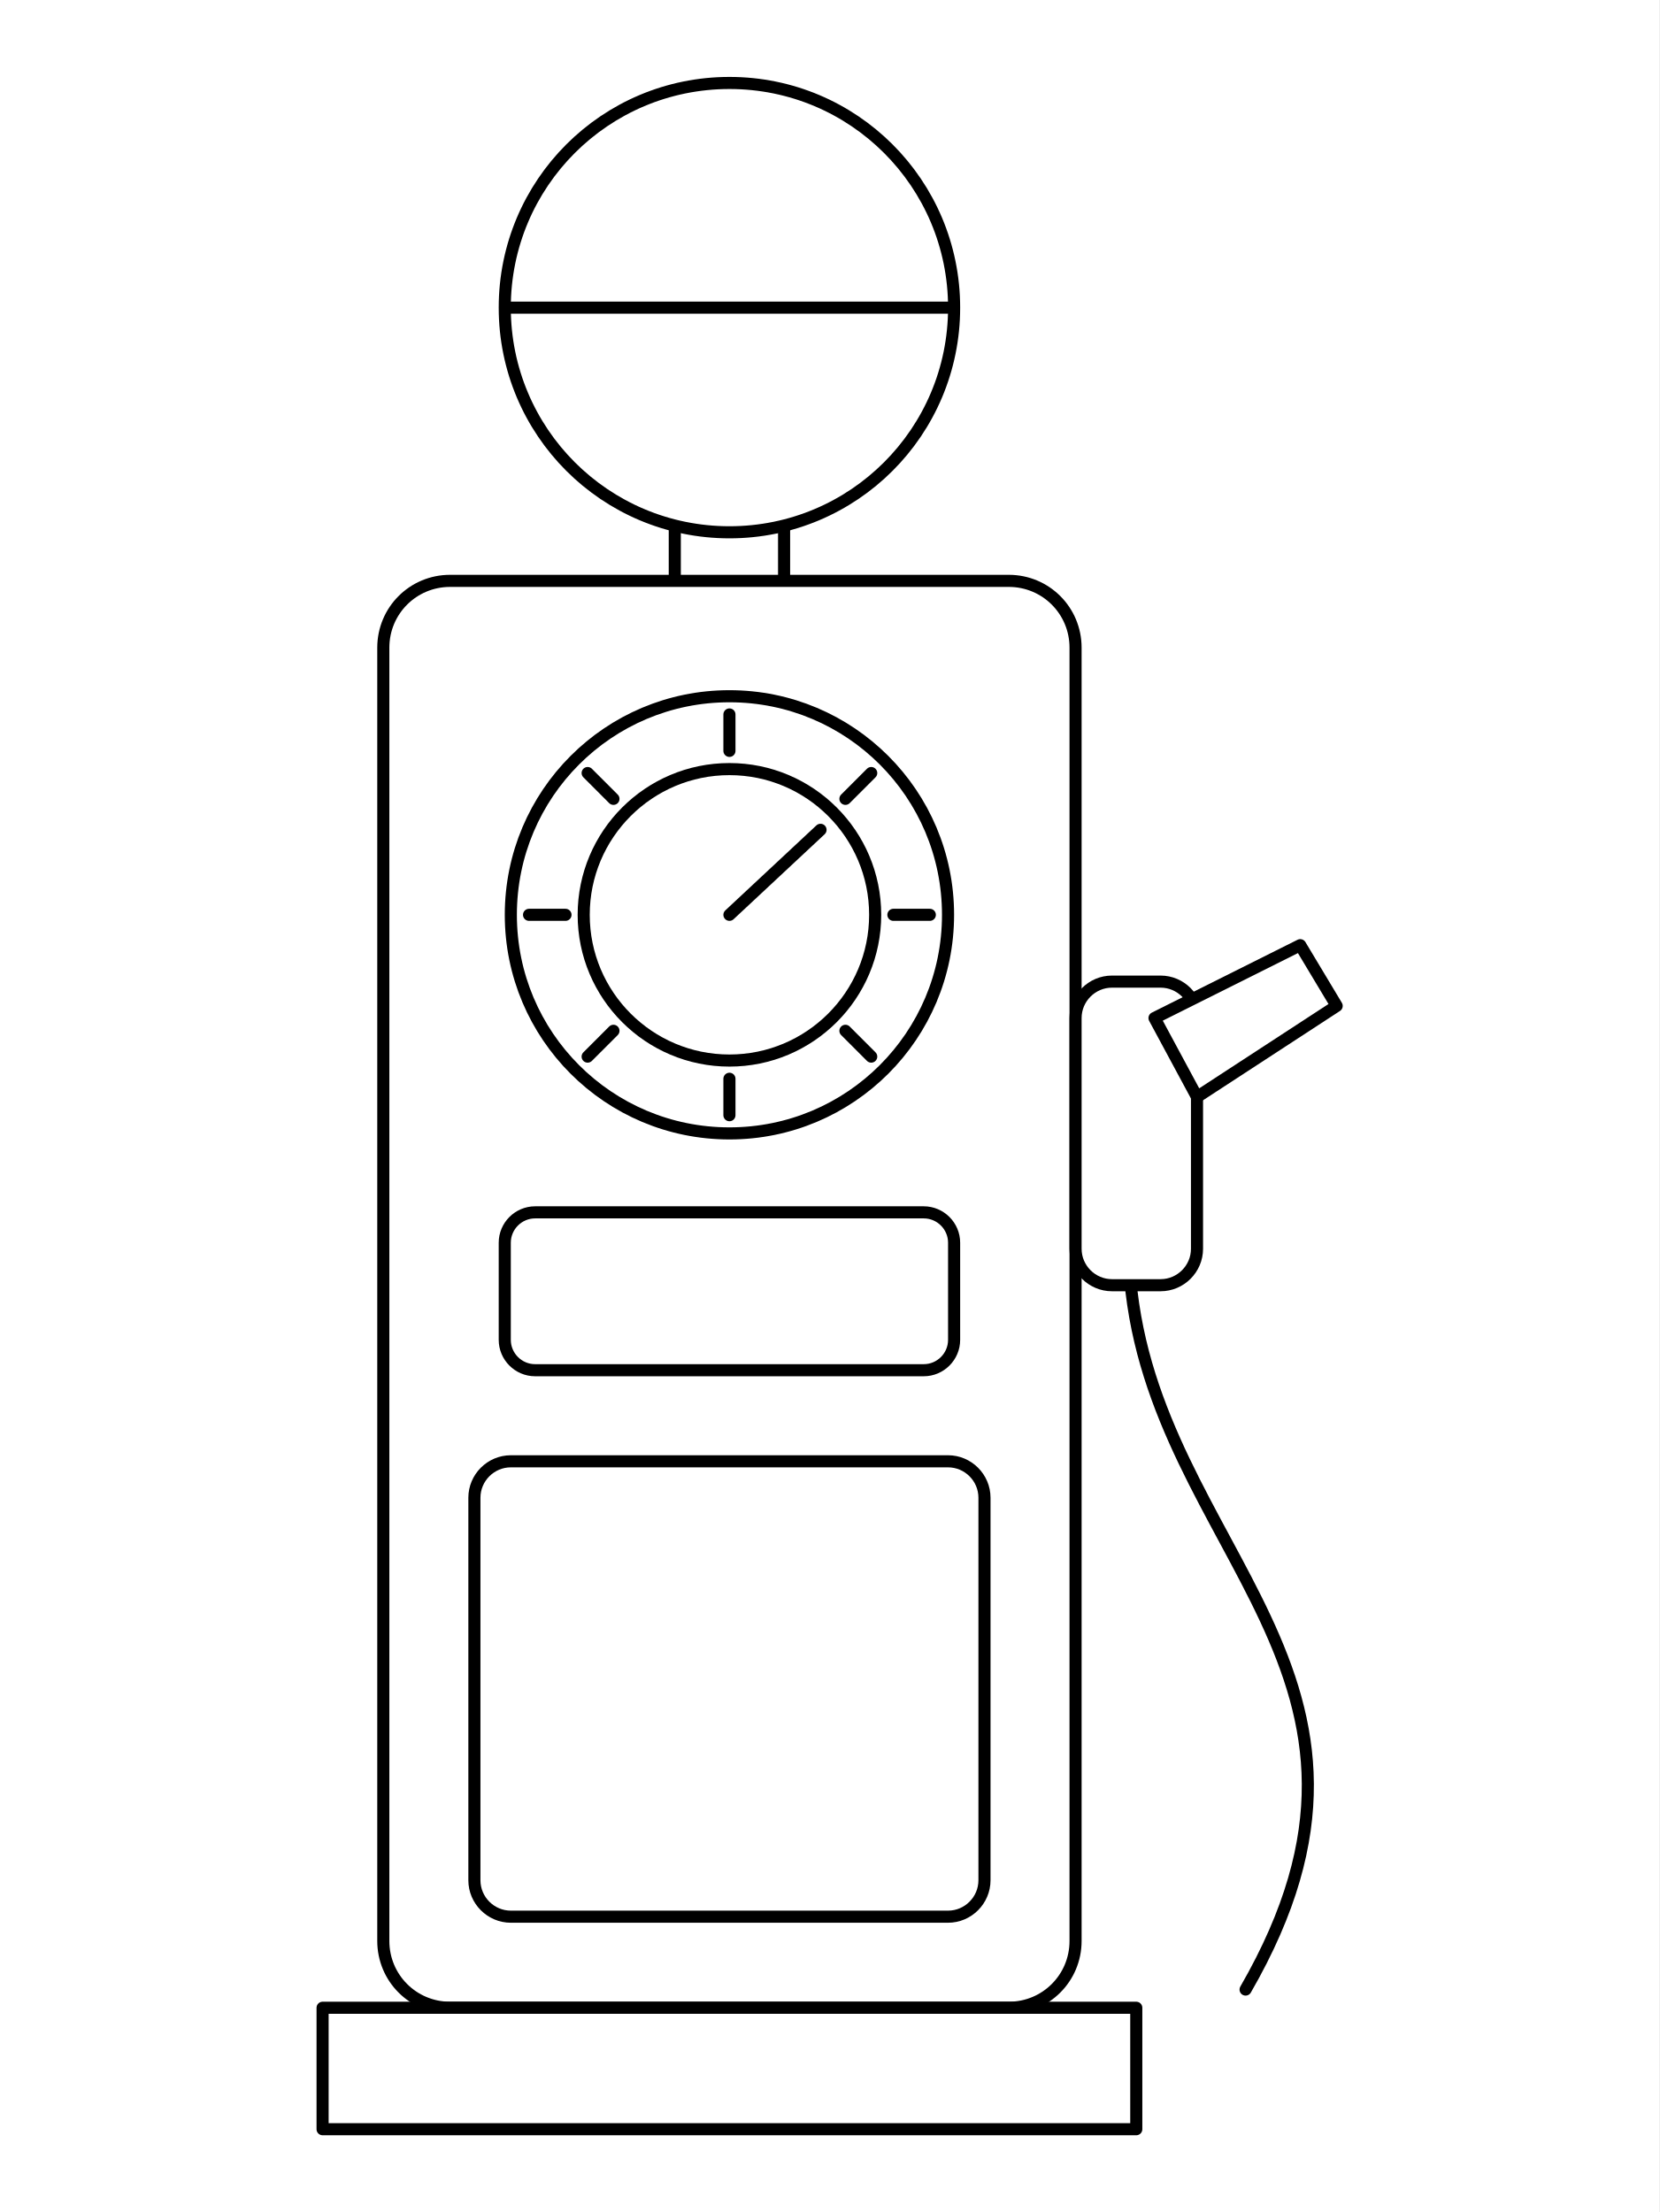
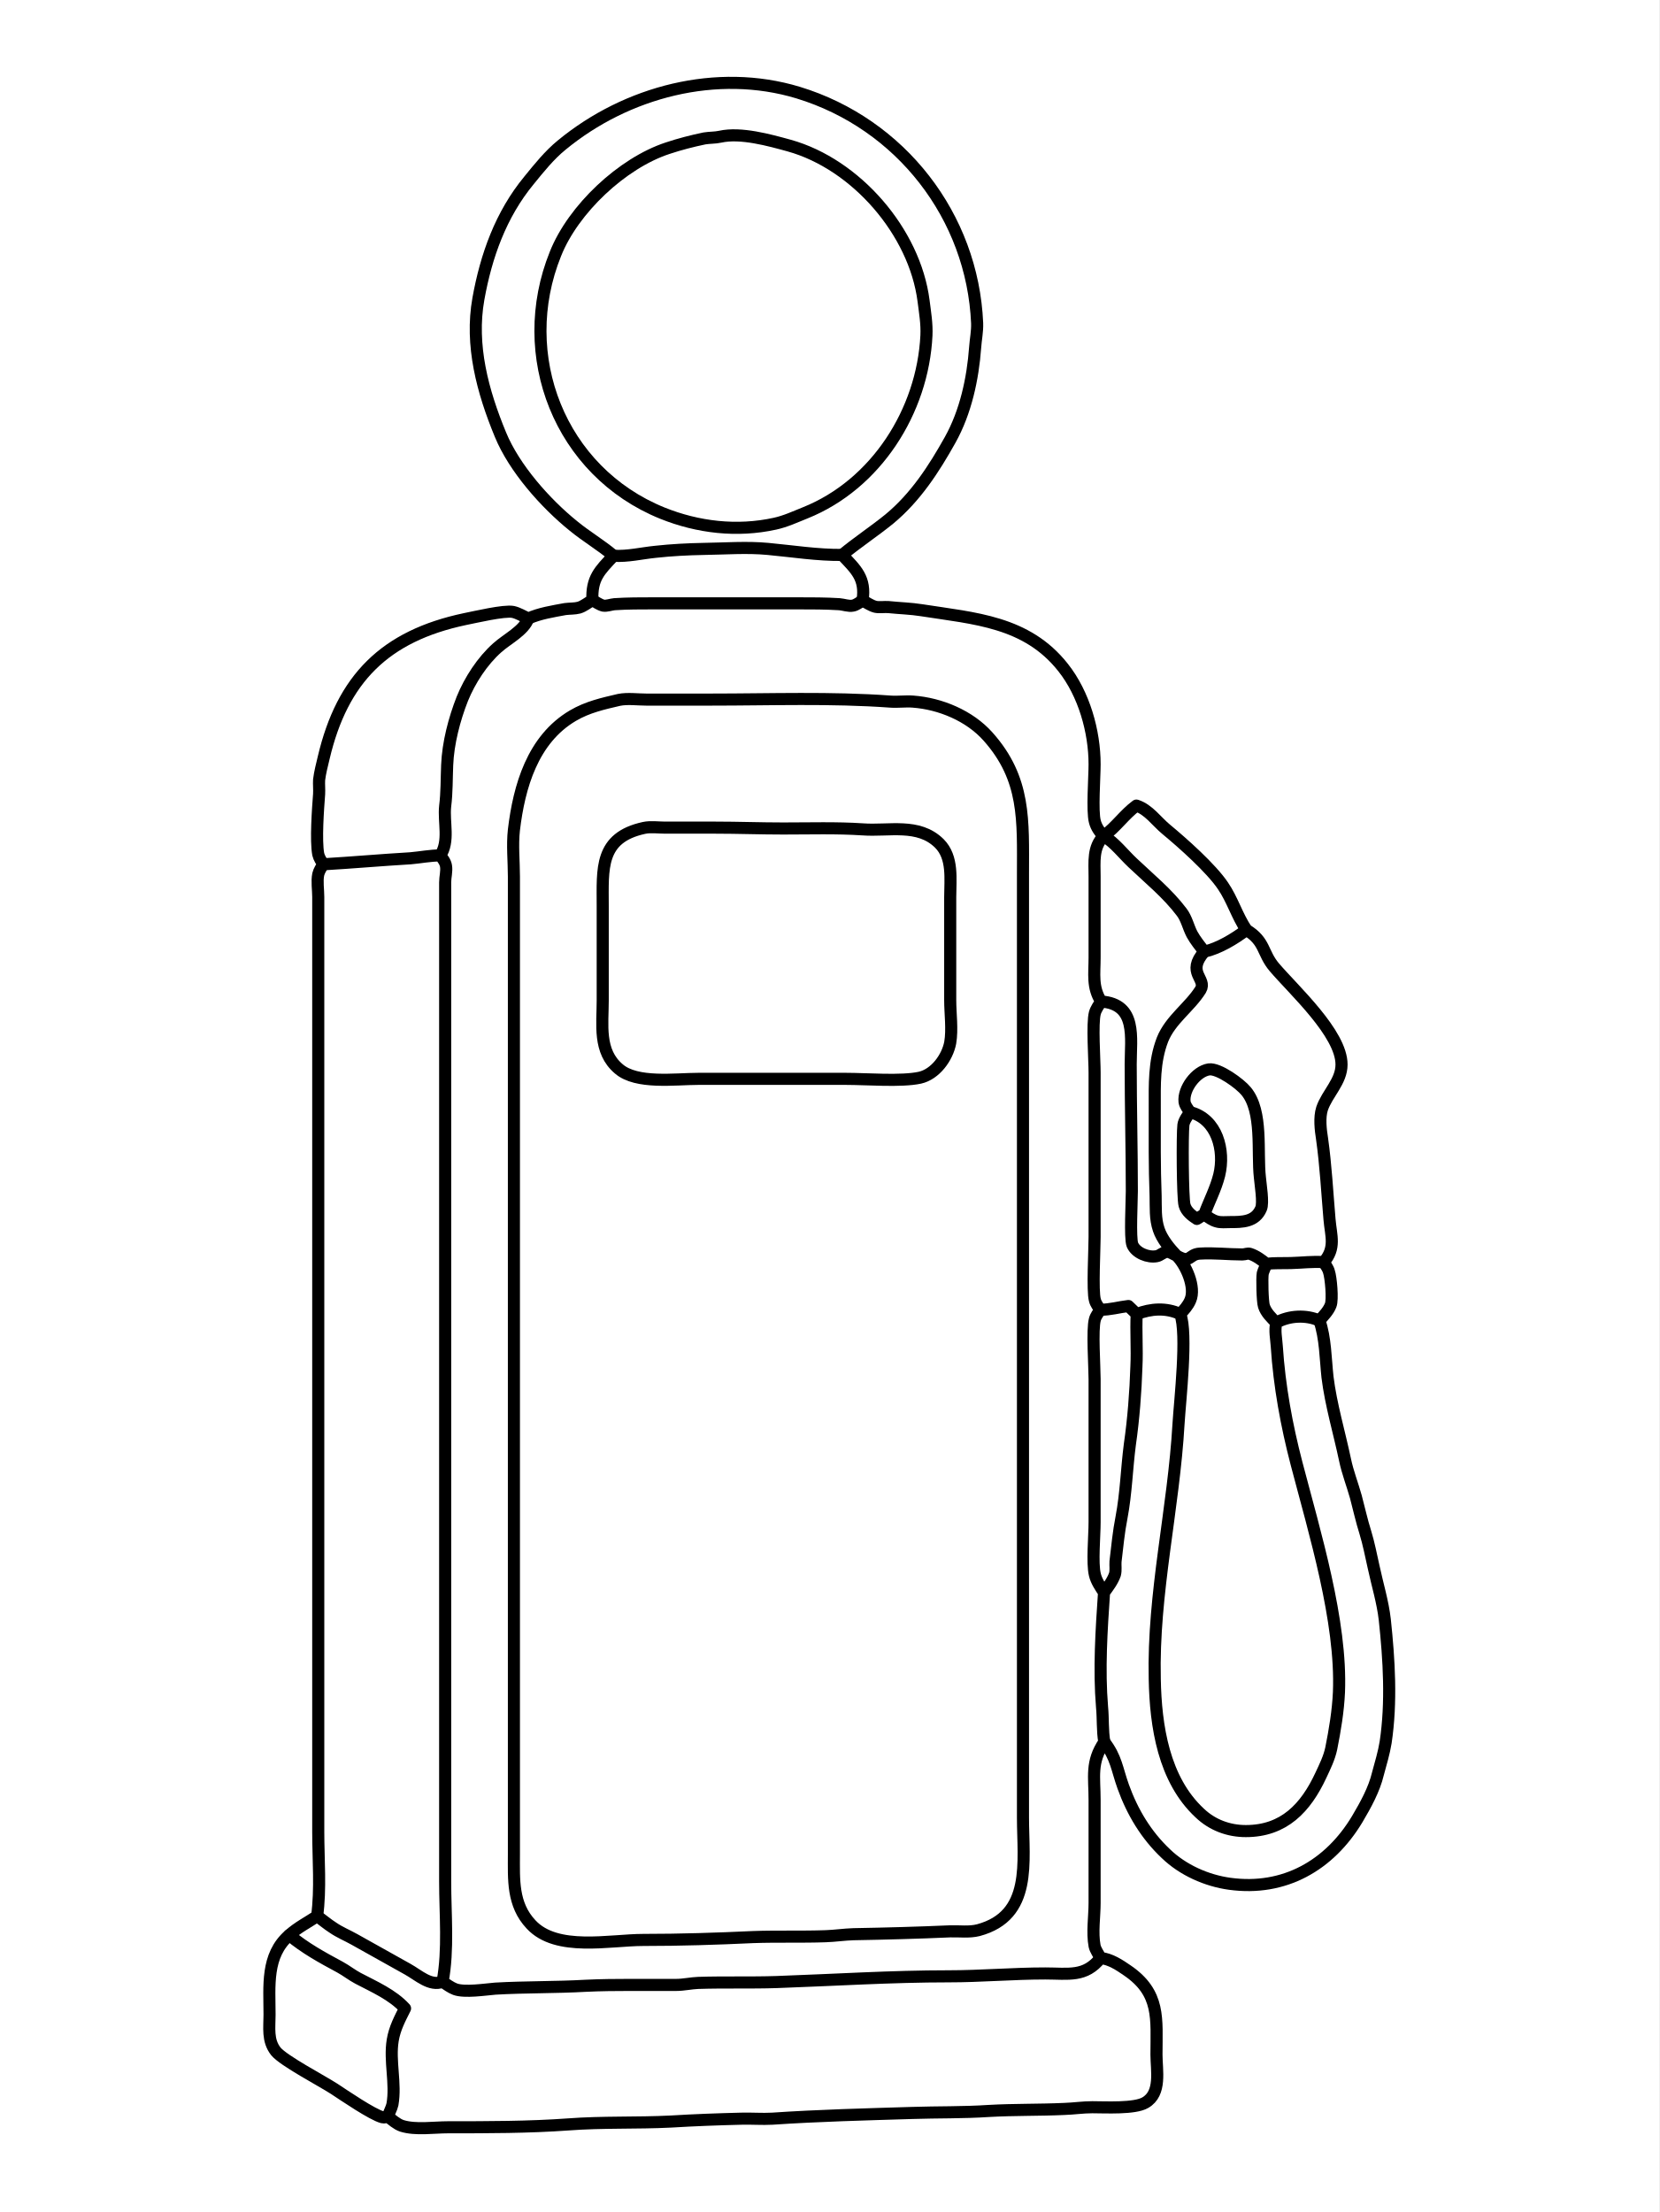
<svg xmlns="http://www.w3.org/2000/svg" version="1.1" viewBox="0 0 600 800" width="5.715in" height="7.62in" role="img" aria-label="The Filling Station Pump, a picture to color">
  <rect width="600" height="800" fill="#fff" />
-   <g transform="translate(-65.608 -53.442) scale(1.098)" fill="#fff" data-bw="white" stroke="#000" stroke-width="3.984" stroke-linecap="round" stroke-linejoin="round">
-     <path d="M282 210 L318 210 L318 244 L282 244 Z" />
-     <path d="M374 150 C374 190.9 340.9 224 300 224 C259.1 224 226 190.9 226 150 C226 109.1 259.1 76 300 76 C340.9 76 374 109.1 374 150 Z" />
-     <path fill="none" d="M228 150 L372 150" />
-     <path fill="none" d="M432 470 C440 560 530 600 470 704" />
-     <path d="M208 240 L392 240 C404.2 240 414 249.8 414 262 L414 688 C414 700.2 404.2 710 392 710 L208 710 C195.8 710 186 700.2 186 688 L186 262 C186 249.8 195.8 240 208 240 Z" />
-     <path d="M372 350 C372 389.8 339.8 422 300 422 C260.2 422 228 389.8 228 350 C228 310.2 260.2 278 300 278 C339.8 278 372 310.2 372 350 Z" />
-     <path d="M348 350 C348 376.5 326.5 398 300 398 C273.5 398 252 376.5 252 350 C252 323.5 273.5 302 300 302 C326.5 302 348 323.5 348 350 Z" />
-     <path fill="none" d="M300 350 L330 322" />
-     <path fill="none" stroke-width="3.984" d="M300 296 L300 284" />
-     <path fill="none" stroke-width="3.984" d="M338.2 311.8 L346.7 303.3" />
-     <path fill="none" stroke-width="3.984" d="M354 350 L366 350" />
-     <path fill="none" stroke-width="3.984" d="M338.2 388.2 L346.7 396.7" />
-     <path fill="none" stroke-width="3.984" d="M300 404 L300 416" />
-     <path fill="none" stroke-width="3.984" d="M261.8 388.2 L253.3 396.7" />
-     <path fill="none" stroke-width="3.984" d="M246 350 L234 350" />
-     <path fill="none" stroke-width="3.984" d="M261.8 311.8 L253.3 303.3" />
-     <path d="M236 448 L364 448 C369.5 448 374 452.5 374 458 L374 490 C374 495.5 369.5 500 364 500 L236 500 C230.5 500 226 495.5 226 490 L226 458 C226 452.5 230.5 448 236 448 Z" />
-     <path d="M228 530 L372 530 C378.6 530 384 535.4 384 542 L384 668 C384 674.6 378.6 680 372 680 L228 680 C221.4 680 216 674.6 216 668 L216 542 C216 535.4 221.4 530 228 530 Z" />
-     <path d="M426 372 L442 372 C448.6 372 454 377.4 454 384 L454 460 C454 466.6 448.6 472 442 472 L426 472 C419.4 472 414 466.6 414 460 L414 384 C414 377.4 419.4 372 426 372 Z" />
-     <path d="M440 384 L488 360 L500 380 L454 410 Z" />
-     <path d="M166 710 L434 710 L434 750 L166 750 Z" />
+   <g transform="translate(-10.99 -14.582) scale(1.036)" fill="#fff" data-bw="white" stroke="#000" stroke-width="4.221" stroke-linecap="round" stroke-linejoin="round">
+     <path fill="none" stroke-width="4.221" d="M304.6 207.8 C296 207.9 287.3 206.5 278.7 205.7 C271.4 205 263.6 205.6 256.2 205.7 C250.7 205.8 245 206.1 239.5 206.7 C234.5 207.2 229.8 208.4 224.8 208.1 M217.4 223.6 C218.6 224.2 219.9 225.2 221.2 225.5 C222.4 225.7 223.9 225.1 225.1 225 C229.6 224.7 234.2 224.7 238.7 224.7 L289.1 224.7 C293.9 224.7 298.8 224.7 303.6 225 C305 225.1 306.9 225.8 308.3 225.5 C309.5 225.3 310.7 224.3 311.7 223.7 M195 230 C193.6 234.2 187.5 237.2 184.2 240.2 C179 244.8 174.6 251.6 172 258 C169.2 265.1 167 273.5 166.7 281.2 C166.5 285.9 166.6 290.8 166 295.5 C165.4 301.2 167.6 307.7 164.3 312.7 M395.9 305.9 C399.8 308.3 402.7 312.2 406 315.3 C411.8 320.8 418.2 326 423.1 332.5 C424.8 334.7 425.4 337.7 426.7 340.2 C427.9 342.4 429.5 344.3 431 346.3 M395.9 305.9 C392 309.9 392.7 314.9 392.7 320.1 L392.7 348.4 C392.7 354.1 391.8 358.7 395 363.7 M164.3 312.7 C165.1 313.8 166.1 315 166.3 316.4 C166.6 318.3 166 320.2 166 322.1 L166 341.7 L166 414.6 L166 608.8 L166 670.9 C166 682.4 167.2 694.7 165.1 705.9 M164.3 312.7 C160.8 312.7 157.4 313.4 153.9 313.7 C143.7 314.3 133.6 315.2 123.4 315.8 M445.7 338.7 C441.4 341.9 436.2 345.1 431 346.3 M431 346.3 C424.5 353.7 432 355.7 429.7 359.6 C425.9 365.7 419.2 370 416.4 377 C413.4 384.8 413.7 392.7 413.7 400.9 C413.7 411.2 413.6 421.4 414 431.6 C414.1 435.6 413.8 439.5 415.1 443.3 C416.2 446.6 418.9 449.9 421.3 452.4 M395 363.7 C407.6 364.6 405.3 376.4 405.3 385.6 C405.3 400.3 405.7 415.1 405.7 429.9 C405.7 433.3 405 446.3 405.9 448.6 C407.1 451.5 411.4 453.2 414.4 452.6 C415.6 452.4 416.6 451.2 417.9 451.1 C419 451 420.3 452 421.3 452.4 M395 363.7 C394.2 364.9 393.2 366.3 392.8 367.7 C391.8 371.4 392.7 383.9 392.7 388.5 L392.7 445.9 C392.7 450.2 391.9 464.8 392.8 467.9 C393.1 469.2 394 470.3 394.7 471.3 M426 402.3 C435.5 404.7 438.3 415.7 436.2 424.3 C435 429.1 432.7 433.4 431 438 M426 402.3 C425.2 403.6 423.9 405.2 423.7 406.8 C423.3 410 423.4 432.3 424.1 434.8 C424.7 437 426.7 438.5 428.4 439.6 L431 438 M426 402.3 C425.3 401.2 424.3 400.1 424.1 398.7 C423.6 394.2 428.1 388.1 432.6 387.4 C436 386.9 443.6 392.5 445.6 395 C451.5 402.1 449.4 416.2 450.4 425.1 C450.6 427.5 451.7 434 450.8 436 C448.8 440.7 444.2 440.7 439.9 440.7 C438.5 440.7 436.7 440.9 435.4 440.5 C433.8 440.1 432.3 439 431 438 M421.3 452.4 C426.4 455.4 425.4 451.9 429.5 451.7 C434.4 451.4 439.4 452 444.3 452 C445.3 452 446.1 451.5 447 451.8 C449.1 452.5 451 453.9 452.7 455.3 M421.3 452.4 C424.6 455.6 428.1 463.5 426.1 468 C425.3 469.9 423.9 471.4 422.6 472.8 M472.7 454.7 C468.8 454.4 465.2 454.9 461.3 455 C458.4 455.1 455.5 454.9 452.7 455.3 M452.7 455.3 C452.3 456.4 451.7 457.5 451.4 458.6 C451.1 460.2 451.3 468.5 451.8 470 C452.5 472.3 454.5 474.2 456.1 475.8 M394.7 471.3 C398.2 471.3 401.1 470.4 404.5 470 L407.4 472.8 M394.7 471.3 C394 472.4 393.1 473.5 392.8 474.7 C391.8 478.2 392.7 491.1 392.7 495.5 L392.7 545.5 C392.7 550.2 391.8 559.8 392.8 563.8 C393.3 566 394.8 568.2 396 570 M407.4 472.8 C412.4 470.9 417.6 470.5 422.6 472.8 M407.4 472.8 C407.1 478.9 407.6 485 407.3 491.1 C407 500.2 406.3 509.4 405 518.4 C403.9 526.9 403.7 535.4 402.1 543.8 C401.1 548.8 400.6 554.2 400 559.2 C399.9 560.7 400.2 562.2 399.8 563.7 C399 566 397.4 568.1 396 570 M422.6 472.8 C425.2 479.6 422.5 502.9 422 511.1 C420.3 540.9 413 570.3 413.7 600.2 C414 616.6 416.8 635.3 429.4 647 C433.8 651.2 439.5 653.3 445.5 653.3 C458.8 653.3 466.4 645.2 471.7 633.8 C473.1 630.8 474.6 627.8 475.3 624.5 C476.6 618 477.7 611.4 478 604.8 C479 580 469.5 549.1 463.2 525 C459.7 511.6 457.2 497.9 456.3 484.1 C456.1 481.1 455.5 478.8 456.1 475.8 M471.2 475.1 C466.6 473 460.6 473.3 456.1 475.8 M396 570 C395.1 583.2 394.2 596.8 395.3 610 C395.7 614.1 395.4 618.2 396.1 622.2 M121.3 683 C123.2 684.3 124.9 685.8 126.8 687 C129.1 688.6 131.8 689.7 134.3 691.1 L152.9 701.5 C156.7 703.6 160.8 707.6 165.1 705.9 M111.6 689.6 C117.1 694.2 123 697.4 129.3 700.8 C131.5 702 133.5 703.6 135.6 704.7 C141.3 707.7 147.6 710.4 152 715.2 C150.2 718.8 148.4 722.1 147.7 726.3 C146.5 733.6 148.9 741.4 147.6 748.7 C147.3 750.1 146.4 751.6 146 753 M394.8 697.6 C389.4 704.4 383.6 703 375.5 703 C364.3 703 353 704 341.8 704 C321.8 704 301.7 705.3 281.7 706 C272.6 706.3 263.5 706 254.3 706.3 C251.8 706.4 249.2 707 246.7 707 C236.2 707.1 225.6 706.8 215.1 707.3 C204.6 707.9 194 707.7 183.5 708.3 C179.9 708.6 172.8 709.7 169.5 708.5 C167.9 707.9 166.5 706.8 165.1 705.9 M262 61.8 C269.2 60.2 279.2 63 286.1 64.9 C309.4 71.4 329.9 95 333 119.1 C333.5 123.1 334.2 127.1 334 131.2 C332.7 157.6 316.4 183.2 291.7 193.1 C288.2 194.5 284.8 196.1 281.1 196.9 C267.9 199.8 254.2 198.2 241.8 193.2 C206 178.7 190.2 138.1 204.5 102.7 C210.7 87.1 227.8 71 243.7 65.8 C247.9 64.4 252.2 63.3 256.5 62.4 C258.3 62.1 260.2 62.2 262 61.8 Z M226.7 258.4 C229.7 257.8 233.2 258.3 236.2 258.3 L258.7 258.3 C279.6 258.3 300.7 257.5 321.4 259 C324 259.2 326.7 258.8 329.3 259 C338.8 259.7 349 263.9 355.5 271.2 C368.7 286 367.7 300.6 367.7 319 L367.7 348.2 L367.7 533.2 L367.7 648.6 C367.7 664 371.1 682.8 352.1 687.9 C348.9 688.7 345.5 688.2 342.3 688.3 C331 688.8 319.8 689.1 308.5 689.3 C305.3 689.4 302 689.9 298.8 690 C290.4 690.3 281.9 690 273.5 690.3 C260.8 690.9 248 691.3 235.2 691.3 C223.4 691.3 204.9 695.5 196 685.9 C189.4 678.9 190 670.2 190 661.3 L190 619.2 L190 438 L190 320.1 C190 314.8 189.4 309.1 190 303.8 C191.8 288.7 196.5 272.2 210.6 263.9 C215.7 260.9 221.1 259.7 226.7 258.4 Z M235.4 303.1 C237.7 302.6 240.5 303 242.8 303 L260.3 303 C268.2 303 276.1 303.3 284 303.3 C293.2 303.3 302.5 303 311.7 303.6 C320.9 304.3 331.2 301.3 338.5 308.5 C343.4 313.4 342.3 321 342.3 327.3 L342.3 363.2 C342.3 367.9 343.1 373.4 342.3 378.1 C341.3 383.3 337.1 389.1 331.7 390.3 C325.3 391.7 313 390.7 306 390.7 L254.3 390.7 C246.3 390.7 232.8 392.6 226.6 387.2 C219.4 381.1 221 371.8 221 363.3 L221 330.4 C221 317.3 219.8 306.5 235.4 303.1 Z" />
+     <path fill="none" d="M304.6 207.8 C309.9 203.4 315.7 199.6 321 195.3 C330.2 187.7 336.6 177.8 342.3 167.6 C347.7 157.9 350.2 146.3 351 135.4 C351.2 132.5 351.8 129.8 351.7 126.9 C350.1 89.6 325 57.3 289.2 46.4 C260.8 37.8 229.3 46.1 206.7 64.7 C202.4 68.2 198.8 72.7 195.3 77 C185.4 89 180.3 103.4 177.6 118.4 C174.7 134.6 179.1 150.8 185.3 165.8 C190.1 177.5 201 189.8 210.8 197.7 C215.3 201.4 220.3 204.3 224.8 208.1 M304.6 207.8 C309.4 212.9 312.9 215.9 311.7 223.7 M224.8 208.1 C219.9 213.3 217.1 215.9 217.4 223.6 M217.4 223.6 C215.9 224.4 214.4 225.7 212.7 226.2 C211.2 226.6 209.4 226.5 207.9 226.7 C203.6 227.5 199 228.2 195 230 M311.7 223.7 C313.1 224.4 314.6 225.5 316.2 225.9 C317.6 226.2 319.2 225.9 320.7 226 C324.5 226.4 328.6 226.5 332.3 227.1 C350.8 230 369 231 381.7 247.1 C389 256.3 392.7 269.4 392.7 280.9 C392.7 285.4 391.8 297.3 392.8 300.9 C393.3 302.9 394.6 304.7 395.9 305.9 M195 230 C193.3 229.2 191.5 228.1 189.7 227.7 C186.5 227.1 176.5 229.5 172.9 230.2 C145 236.1 130.1 251 123.6 278.6 C123 281.1 122.3 283.8 122 286.3 C121.9 287.9 122.1 289.6 122 291.3 C121.6 296.5 120.8 307.4 121.7 312.3 C122 313.6 122.8 314.7 123.4 315.8 M395.9 305.9 C400.2 302.8 403.1 298.4 407.3 295.3 C411.6 296.7 414.3 300.8 417.7 303.6 C423.5 308.4 433.4 317.2 437.5 323.3 C440.8 328.1 442.4 333.8 445.7 338.7 M123.4 315.8 C122.8 316.9 122 318 121.7 319.3 C121.2 321.7 121.7 324.7 121.7 327.2 L121.7 345.9 L121.7 416.8 L121.7 594.4 L121.7 653.5 C121.7 663.2 122.6 673.5 121.3 683 M445.7 338.7 C452.3 342.7 451.2 346.7 455.4 351.7 C462.2 359.7 478.9 374.8 478.9 385.7 C478.9 391.6 473.9 395.8 472.1 401.1 C471.1 404.2 471.6 408.5 472.1 411.6 C473.4 420.8 473.9 430.4 474.7 439.7 C475.2 445.6 477 449.7 472.7 454.7 M472.7 454.7 C473.3 455.7 474.2 456.8 474.5 458 C475.2 460 475.9 467.8 475.1 469.7 C474.3 471.8 472.6 473.4 471.2 475.1 M471.2 475.1 C473.3 481.2 473.3 488.4 474 494.8 C475.2 504.5 478.1 514.1 480.1 523.6 C481 528 482.7 532.3 483.9 536.6 C485 540.7 485.9 544.9 487.2 549 C488.4 552.9 489.2 557.1 490.1 561.1 C491.4 567.2 493.3 573.3 494 579.5 C495.5 593.5 496.4 608.3 494.3 622.3 C493.7 626 492.6 629.6 491.6 633.3 C490.3 638.8 487.3 644.2 484.4 649.1 C474.7 665.3 458.9 674.3 439.9 671.7 C431.8 670.6 423.5 666.9 417.6 661.2 C410.7 654.7 405.9 646.7 402.7 637.8 C400.5 631.7 400.3 627.6 396.1 622.2 M396.1 622.2 C391.3 629.2 392.7 634.4 392.7 642.5 L392.7 678.4 C392.7 683.1 391.8 688.7 392.7 693.4 C393 694.8 394.1 696.3 394.8 697.6 M121.3 683 C118 685.2 114.6 686.9 111.6 689.6 M111.6 689.6 C103.4 696.7 104.7 707.4 104.7 717.4 C104.7 721.9 103.9 726.4 106.9 730.2 C109.6 733.5 123 740.5 127.3 743.3 C130.8 745.6 140.6 752.3 144.1 753.2 C144.9 753.4 145.3 753.1 146 753 M394.8 697.6 C398.3 698 401.3 700 404.2 702 C415.7 709.9 414.3 718.8 414.3 731.3 C414.3 736.9 416.1 744.8 410.4 748.1 C406.7 750.3 396.4 749.7 391.9 749.7 C388.6 749.7 385.4 750.2 382.1 750.3 C373.4 750.7 364.6 750.5 355.8 751 C346.9 751.6 337.9 751.4 329 751.7 C312.8 752.2 296.4 752.6 280.2 753.7 C276.7 753.9 273 753.6 269.4 753.7 C261.2 753.9 253 754.2 244.8 754.7 C232.9 755.3 220.9 754.8 209 755.7 C195.3 756.7 180.8 756.7 167 756.7 C162 756.7 155.7 757.7 150.9 756.2 C149.1 755.6 147.5 754.1 146 753" />
  </g>
</svg>
